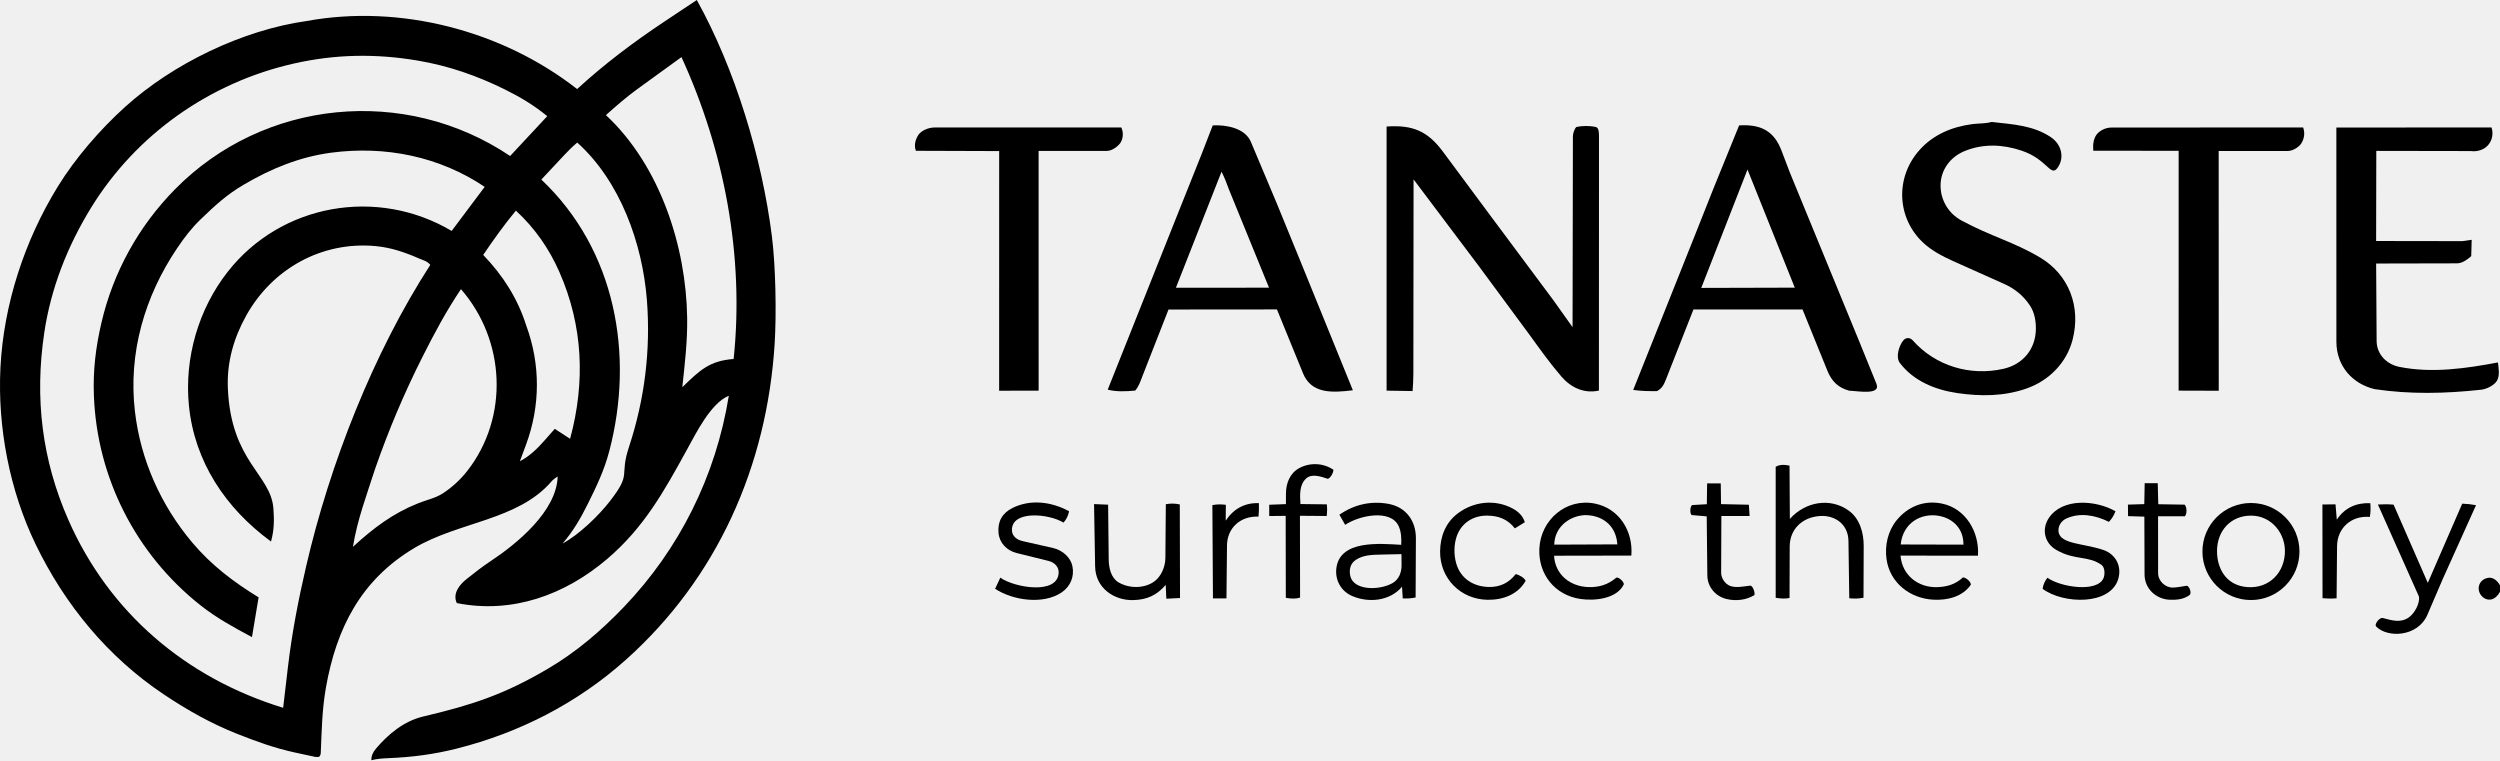
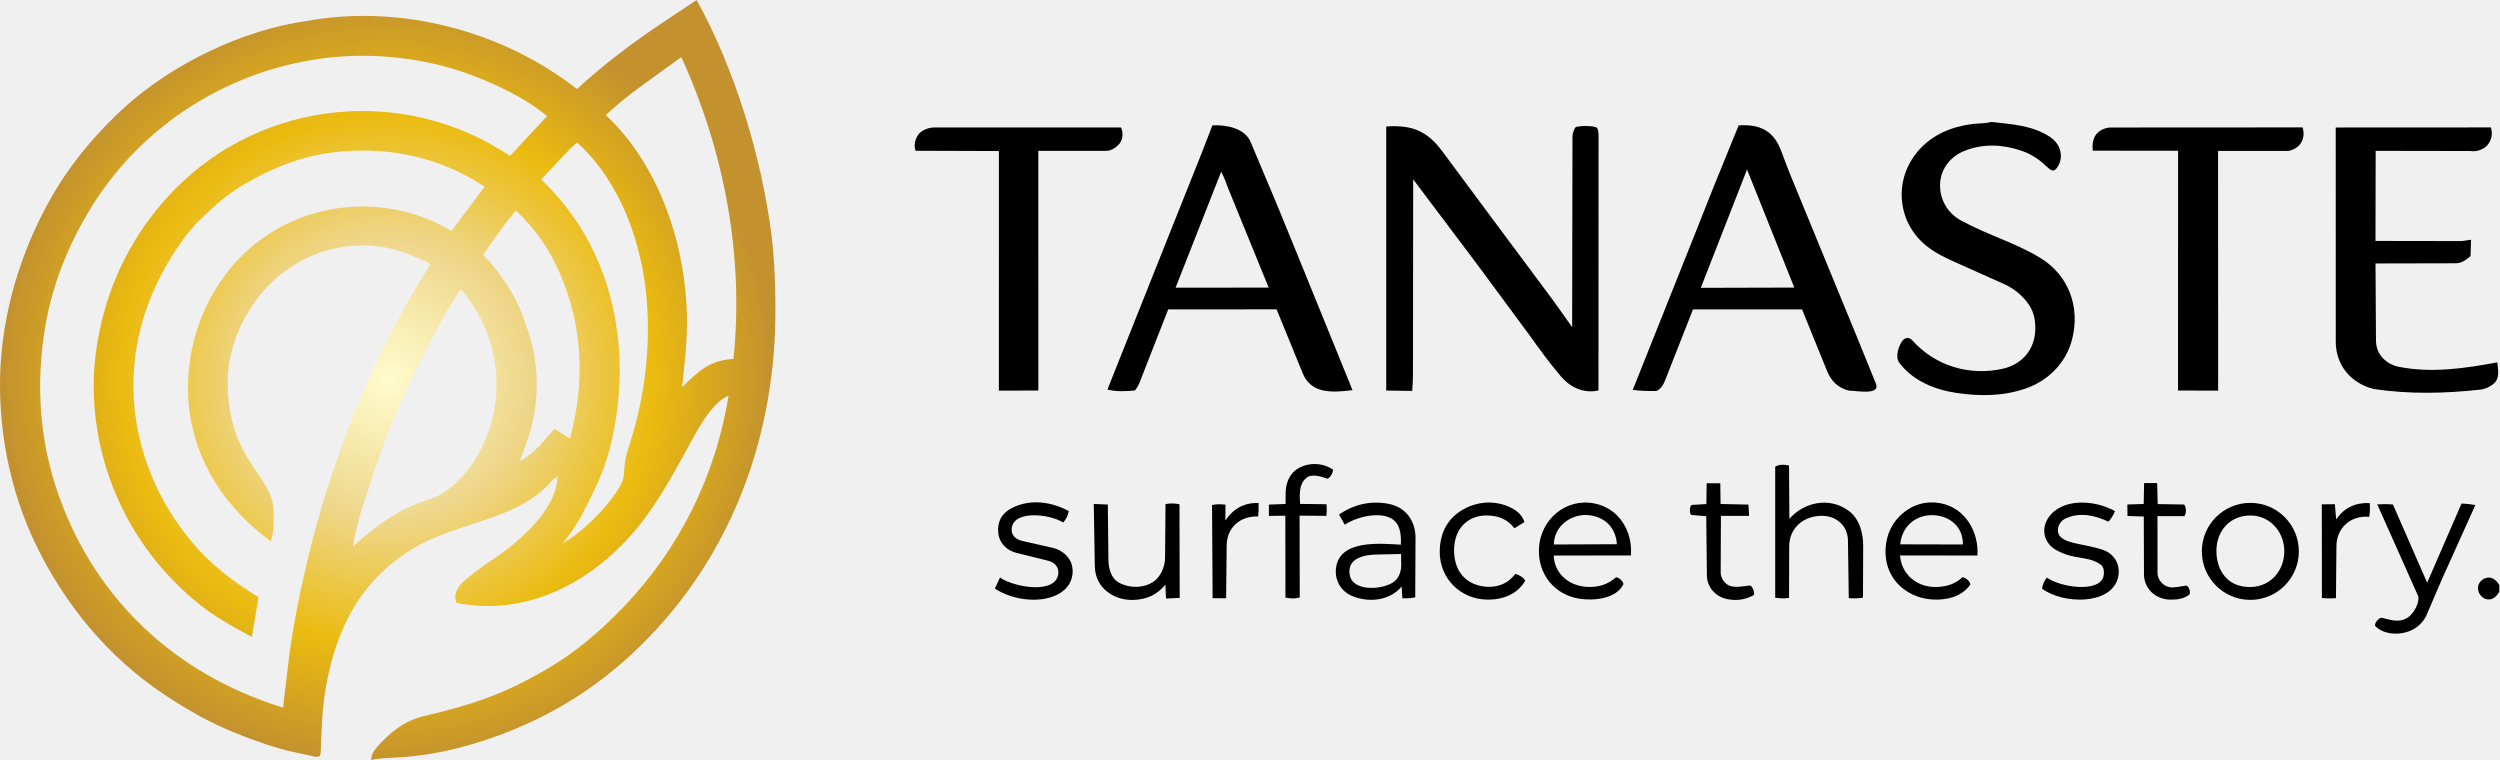
- <svg xmlns="http://www.w3.org/2000/svg" viewBox="0 0 1856.92 564.64">
-   <style>
-     path, polygon { fill: #000000; }
-     @media (prefers-color-scheme: dark) { path, polygon { fill: #ffffff; } }
-   </style>
+ <svg xmlns="http://www.w3.org/2000/svg" viewBox="0 0 1857.42 564.64">
+   <defs>
+     <style>
+       .cls-1 {
+         fill: currentColor;
+         stroke: #currentColor;
+         stroke-miterlimit: 10;
+       }
+ 
+       .cls-2 {
+         fill: url(#Gold_Radial);
+       }
+     </style>
+     <radialGradient id="Gold_Radial" data-name="Gold Radial" cx="288.05" cy="282.32" fx="288.05" fy="282.32" r="285.2" gradientUnits="userSpaceOnUse">
+       <stop offset="0" stop-color="#fffbcc" />
+       <stop offset=".11" stop-color="#faf1ba" />
+       <stop offset=".34" stop-color="#efd98e" />
+       <stop offset=".37" stop-color="#eed688" />
+       <stop offset=".69" stop-color="#ebbb10" />
+       <stop offset="1" stop-color="#c3922e" />
+     </radialGradient>
+   </defs>
  <g id="Logo">
-     <path d="M275.92,564.64h-.05c-.19-3.03,1.15-5.97,3.47-8.69,9.18-10.76,20.7-20.36,35.01-23.75,36.64-8.66,59.97-16.3,92.55-35.45,21.13-12.42,39.34-28,56.43-45.83,41.1-42.9,68.34-97.06,78.01-156.98-13.38,5.48-24.38,27.85-31.04,39.96-17.14,31.18-31.99,58.05-59.51,81.45-31.18,26.51-70.34,40.82-111.5,32.59-3.23-6.99,1.83-13.52,7.16-17.75,5.97-4.74,11.41-9.05,17.76-13.25,19.76-13.06,49.23-37.18,50.02-63.02-1.26.78-3.35,2.22-4.44,3.49-25.01,29.24-69.18,29.96-102.32,49.81-39.38,23.58-57.6,59.35-65.39,103.52-2.89,16.37-3.13,32.23-3.84,48.84-.03.61-.69,2.42-1.27,2.56s-2.17.2-2.87.05l-15.39-3.33c-14.74-3.19-28.46-8.19-42.42-13.72-19.55-7.73-37.08-17.64-54.63-29.37-41.51-27.74-73.4-66.43-95.16-111.4C7.15,364.37-1.9,317.3.33,273.02c2.37-46.91,17.88-94.25,42.54-134.33,13.13-21.34,31.36-42.36,49.95-59.19,35.5-32.13,87.25-57.22,135.11-63.92,69.18-12.61,145.07,7.02,200.73,50.57,20.57-18.84,41.9-34.85,64.56-49.94l24.34-16.2c28.49,51.25,48.37,117.15,55.74,175.17,2.85,22.44,3.49,57.87,2.08,80.21-5.74,90.81-42.61,174.08-110.81,234.94-35.87,32.01-78.73,53.94-125.3,65.7-17.2,4.34-33.47,6.41-50.91,7.11-4.31.17-8.86.54-12.44,1.52ZM335.48,171.54l24.53-32.75c-33.48-22.52-73.89-30.73-114.15-25.36-23.34,3.11-44.44,11.8-64.62,23.63-13.29,7.8-21.22,15.33-32.16,25.8-6.79,6.5-12.2,13.62-17.54,21.54-24.07,35.71-36.39,77.79-31.32,121.22,4.21,36.09,19.27,69.59,42.42,97.17,14.14,16.84,30.62,29.36,49.45,40.9l-4.94,29.53c-14.05-7.52-26.35-14.24-38.18-23.58-47.98-37.92-76.97-94.73-79.23-155.88-.7-18.83,1.35-35.64,5.55-53.8,8.72-37.69,27.59-71.78,54.59-99.26,65.91-67.07,170.88-77.34,249.03-24.83l27.57-29.58c-9.89-8.13-20.18-14.28-31.46-19.84-20.87-10.29-41.82-17.57-64.67-21.44-31.12-5.27-61-4.82-92.01,2.17-62.3,14.04-117.14,52.53-150.7,107.12-17.6,28.63-29.9,59.91-34.82,93.22-7.14,48.31-1.65,94.03,17.94,138.59,30.2,68.68,86.95,117.36,159.55,139.62l3.55-30.21c3.01-25.6,7.77-50.06,13.61-75.24,17.57-75.77,49.73-157.92,92.14-223.55-2.38-2.86-5.3-3.41-8.29-4.71-10.55-4.61-20.86-8.18-32.46-9.24-39.97-3.65-76.71,16.91-96.06,51.76-9.27,16.7-14.4,34.66-13.55,54.05,2.37,54.44,31.91,63.73,33.82,89.01.64,8.55.61,16.08-1.77,24.63-33.97-24.84-56.81-59.52-60.96-100.82-3.56-35.45,7.09-71.85,28.79-99.53,39.82-50.79,111.35-62.97,166.36-30.34ZM506.79,287.62c13.03-12.63,20.14-19.63,38.13-20.98,8.03-76.32-6.91-154.74-38.74-224.23l-32.7,23.7c-8.17,5.92-15.47,12.31-23.41,19.39,40.25,37.56,59.6,97.64,60.34,150.7.24,17.42-1.74,33.75-3.62,51.42ZM453.28,371.92c16.27-21.02,6.49-17.48,13.92-40.01,11.61-35.21,16.2-71.89,13.3-109.02-3.29-41.98-19.77-88.25-51.73-117-3.66,3.06-6.38,5.78-9.49,9.11l-17.2,18.37c55.33,52.33,69.21,130.45,50.45,201.8-3.74,14.22-9.58,26.36-16.01,39.27-5.31,10.68-10.74,20.05-18.66,29.29,12.4-6.69,26.97-20.87,35.43-31.8ZM404.61,326.99l7.46-8.47,11.38,7.4c11.41-42.14,9.64-83.85-7.94-123.86-7.63-17.36-18.2-32.61-32.32-45.62-9.02,10.91-16.59,21.58-24.27,32.91,14.8,15.39,25.6,32.43,31.96,52.48,10.68,28.94,10.48,59.85-.23,88.64l-4.51,12.14c7.36-3.87,12.98-9.37,18.48-15.62ZM310.32,373.94c6-2.49,12.89-3.81,18.47-7.4,6.81-4.39,13.25-10.29,18.24-16.69,31.15-39.89,28.51-97.04-4.65-135.08-11.29,16.86-19.75,32.82-28.33,49.83-13.84,27.36-25.39,54.78-35.49,83.79-6.18,19.31-13.14,37.54-16.42,57.79,15.54-14.26,29.94-24.97,48.18-32.24Z" />
+     <path class="cls-2" d="M275.92,564.64h-.05c-.19-3.03,1.15-5.97,3.47-8.69,9.18-10.76,20.7-20.36,35.01-23.75,36.64-8.66,59.97-16.3,92.55-35.45,21.13-12.42,39.34-28,56.43-45.83,41.1-42.9,68.34-97.06,78.01-156.98-13.38,5.48-24.38,27.85-31.04,39.96-17.14,31.18-31.99,58.05-59.51,81.45-31.18,26.51-70.34,40.82-111.5,32.59-3.23-6.99,1.83-13.52,7.16-17.75,5.97-4.74,11.41-9.05,17.76-13.25,19.76-13.06,49.23-37.18,50.02-63.02-1.26.78-3.35,2.22-4.44,3.49-25.01,29.24-69.18,29.96-102.32,49.81-39.38,23.58-57.6,59.35-65.39,103.52-2.89,16.37-3.13,32.23-3.84,48.84-.03.61-.69,2.42-1.27,2.56s-2.17.2-2.87.05l-15.39-3.33c-14.74-3.19-28.46-8.19-42.42-13.72-19.55-7.73-37.08-17.64-54.63-29.37-41.51-27.74-73.4-66.43-95.16-111.4C7.15,364.37-1.9,317.3.33,273.02c2.37-46.91,17.88-94.25,42.54-134.33,13.13-21.34,31.36-42.36,49.95-59.19,35.5-32.13,87.25-57.22,135.11-63.92,69.18-12.61,145.07,7.02,200.73,50.57,20.57-18.84,41.9-34.85,64.56-49.94l24.34-16.2c28.49,51.25,48.37,117.15,55.74,175.17,2.85,22.44,3.49,57.87,2.08,80.21-5.74,90.81-42.61,174.08-110.81,234.94-35.87,32.01-78.73,53.94-125.3,65.7-17.2,4.34-33.47,6.41-50.91,7.11-4.31.17-8.86.54-12.44,1.52ZM335.48,171.54l24.53-32.75c-33.48-22.52-73.89-30.73-114.15-25.36-23.34,3.11-44.44,11.8-64.62,23.63-13.29,7.8-21.22,15.33-32.16,25.8-6.79,6.5-12.2,13.62-17.54,21.54-24.07,35.71-36.39,77.79-31.32,121.22,4.21,36.09,19.27,69.59,42.42,97.17,14.14,16.84,30.62,29.36,49.45,40.9l-4.94,29.53c-14.05-7.52-26.35-14.24-38.18-23.58-47.98-37.92-76.97-94.73-79.23-155.88-.7-18.83,1.35-35.64,5.55-53.8,8.72-37.69,27.59-71.78,54.59-99.26,65.91-67.07,170.88-77.34,249.03-24.83l27.57-29.58c-9.89-8.13-20.18-14.28-31.46-19.84-20.87-10.29-41.82-17.57-64.67-21.44-31.12-5.27-61-4.82-92.01,2.17-62.3,14.04-117.14,52.53-150.7,107.12-17.6,28.63-29.9,59.91-34.82,93.22-7.14,48.31-1.65,94.03,17.94,138.59,30.2,68.68,86.95,117.36,159.55,139.62l3.55-30.21c3.01-25.6,7.77-50.06,13.61-75.24,17.57-75.77,49.73-157.92,92.14-223.55-2.38-2.86-5.3-3.41-8.29-4.71-10.55-4.61-20.86-8.18-32.46-9.24-39.97-3.65-76.71,16.91-96.06,51.76-9.27,16.7-14.4,34.66-13.55,54.05,2.37,54.44,31.91,63.73,33.82,89.01.64,8.55.61,16.08-1.77,24.63-33.97-24.84-56.81-59.52-60.96-100.82-3.56-35.45,7.09-71.85,28.79-99.53,39.82-50.79,111.35-62.97,166.36-30.34ZM506.79,287.62c13.03-12.63,20.14-19.63,38.13-20.98,8.03-76.32-6.91-154.74-38.74-224.23l-32.7,23.7c-8.17,5.92-15.47,12.31-23.41,19.39,40.25,37.56,59.6,97.64,60.34,150.7.24,17.42-1.74,33.75-3.62,51.42ZM453.28,371.92c16.27-21.02,6.49-17.48,13.92-40.01,11.61-35.21,16.2-71.89,13.3-109.02-3.29-41.98-19.77-88.25-51.73-117-3.66,3.06-6.38,5.78-9.49,9.11l-17.2,18.37c55.33,52.33,69.21,130.45,50.45,201.8-3.74,14.22-9.58,26.36-16.01,39.27-5.31,10.68-10.74,20.05-18.66,29.29,12.4-6.69,26.97-20.87,35.43-31.8ZM404.61,326.99l7.46-8.47,11.38,7.4c11.41-42.14,9.64-83.85-7.94-123.86-7.63-17.36-18.2-32.61-32.32-45.62-9.02,10.91-16.59,21.58-24.27,32.91,14.8,15.39,25.6,32.43,31.96,52.48,10.68,28.94,10.48,59.85-.23,88.64l-4.51,12.14c7.36-3.87,12.98-9.37,18.48-15.62ZM310.32,373.94c6-2.49,12.89-3.81,18.47-7.4,6.81-4.39,13.25-10.29,18.24-16.69,31.15-39.89,28.51-97.04-4.65-135.08-11.29,16.86-19.75,32.82-28.33,49.83-13.84,27.36-25.39,54.78-35.49,83.79-6.18,19.31-13.14,37.54-16.42,57.79,15.54-14.26,29.94-24.97,48.18-32.24Z" />
  </g>
  <g id="Text">
    <g id="Tanaste">
-       <path d="M1764.92,195.73l.36,57.53c.06,10.05,7.6,17.35,16.73,19.21,24.19,4.92,49.62,1.22,73.4-3.26.46,3.96,1.46,9.68-.61,13.37-2.02,3.61-7.77,6.44-11.9,6.89-26.74,2.92-52.8,3.49-79.06-.42-16.89-4.01-28.43-17.5-28.44-35.22l-.03-159.1,115.26-.06c1.62,4.98.31,9.99-2.79,13.38-3.02,3.3-8.02,4.82-12.67,4.15l-70.13-.12-.13,66.93,63.95.1,7.03-.99-.34,12.14c-2.94,2.54-6.58,5.34-10.69,5.35l-59.94.13Z" />
-       <path d="M1648.01,290.23l-29.8-.09.02-178.12-63.39-.08c-.42-4.36.13-8.61,2.21-11.64,2.13-3.11,6.7-5.56,11.23-5.56l142.42-.08c1.5,4.14.84,8.45-1.47,12.01-1.58,2.43-6.05,5.48-9.97,5.48h-51.3s.05,178.09.05,178.09Z" />
-       <path d="M1478.92,90.64h1c15.1,1.72,30.37,2.48,43.42,11.27,8.06,5.43,10.25,15.46,4.91,22.78-5.19,7.11-7.45-6.35-26.66-12.8-14.03-4.71-28.49-5.32-42.27.29-10.82,4.41-17.79,14.08-17.93,25.26-.14,10.79,5.6,20.98,15.55,26.35,21.8,11.78,38.8,15.84,58.31,27.45,21.54,12.82,30.53,36.57,24.21,61.06-4.43,17.15-17.46,30.5-34.62,36.41-16.55,5.69-33.57,5.8-51.07,3.24-16.32-2.38-32.42-8.94-42.59-22.32-3.47-4.57-.44-13.19,2.53-16.76,2.15-2.59,5.22-2.06,7.01-.05,16.94,19.08,42.71,26.71,67.39,21.12,14.36-3.25,23.83-14.48,24.06-29.33.1-6.33-.97-12.5-4.5-17.83-4.74-7.15-11.26-12.4-19.03-15.88l-32.32-14.46c-8.1-3.62-15.74-6.92-22.88-12.09-24.06-17.39-27.52-50.75-7.65-72.96,10.07-11.25,23.71-17.13,38.96-19.17,4.88-.65,9.89-.33,14.18-1.56Z" />
-       <path d="M1357.36,275.42l-18.49-45.55h-81.04s-20.46,52.06-20.46,52.06c-1.49,3.78-2.89,6.62-6.63,8.57-5.95.06-10.91.03-17.65-.84l45.57-114.26,14.25-35.9,14.68-36.09,4.17-10.25c15.16-.99,25.66,3.46,31.37,18.44l6.39,16.74,51.42,125.15,12.78,31.49c3.68,9.07-14.83,5.21-20.05,5.25-8.15-2.15-13.04-6.83-16.32-14.8ZM1333.11,213.66l-35.12-87.73-34.35,87.92,69.46-.19Z" />
-       <path d="M1187.68,101.39l-.06,181.06v7.66c-10.92,2.41-20.78-2.17-27.86-10.42-8.44-9.83-15.73-20-23.4-30.64l-38.14-51.67-48.27-64.14-.15,144.25c0,4.81-.26,8.38-.58,12.97l-19.3-.3V93.98c19.57-1.37,30.6,3.51,41.92,18.77l36.25,48.86,45.61,61.25,14.35,20.16.25-141.88c0-1.98,1.24-5.7,2.58-6.82,4.11-.94,10.11-1.05,14.53.06,2.09.52,2.28,3.99,2.28,7.01Z" />
-       <path d="M967.81,277.18l-19.34-47.35-80.54.07-19.34,49.4c-1.56,3.99-2.62,7.57-5.4,10.82-7.3.63-13.6.98-20.42-.69l51.15-128.39,18.58-46.52,8.28-21.38c10.17-.56,24.05,2.04,28.36,12.29l19.32,45.91,17.69,43.26,38.72,95.28c-15.37,1.89-30.75,2.8-37.08-12.69ZM942.6,213.69l-29.73-72.83c-1.67-4.73-3.37-9.03-5.56-13.31l-33.89,86.19,69.17-.06Z" />
-       <path d="M771.47,290.15l-29.34.07.02-178-61.84-.21c-1.5-3.68-.58-8.48,2.12-12.2,1.94-2.67,6.99-5.11,11.62-5.11h138.81c1.69,3.36,1.5,8.27-.72,11.49-1.69,2.45-6.06,5.9-9.99,5.9h-50.71s.02,178.06.02,178.06Z" />
+       <path class="cls-1" d="M1764.92,195.73l.36,57.53c.06,10.05,7.6,17.35,16.73,19.21,24.19,4.92,49.62,1.22,73.4-3.26.46,3.96,1.46,9.68-.61,13.37-2.02,3.61-7.77,6.44-11.9,6.89-26.74,2.92-52.8,3.49-79.06-.42-16.89-4.01-28.43-17.5-28.44-35.22l-.03-159.1,115.26-.06c1.62,4.98.31,9.99-2.79,13.38-3.02,3.3-8.02,4.82-12.67,4.15l-70.13-.12-.13,66.93,63.95.1,7.03-.99-.34,12.14c-2.94,2.54-6.58,5.34-10.69,5.35l-59.94.13Z" />
+       <path class="cls-1" d="M1648.01,290.23l-29.8-.09.02-178.12-63.39-.08c-.42-4.36.13-8.61,2.21-11.64,2.13-3.11,6.7-5.56,11.23-5.56l142.42-.08c1.5,4.14.84,8.45-1.47,12.01-1.58,2.43-6.05,5.48-9.97,5.48h-51.3s.05,178.09.05,178.09Z" />
+       <path class="cls-1" d="M1478.92,90.64h1c15.1,1.72,30.37,2.48,43.42,11.27,8.06,5.43,10.25,15.46,4.91,22.78-5.19,7.11-7.45-6.35-26.66-12.8-14.03-4.71-28.49-5.32-42.27.29-10.82,4.41-17.79,14.08-17.93,25.26-.14,10.79,5.6,20.98,15.55,26.35,21.8,11.78,38.8,15.84,58.31,27.45,21.54,12.82,30.53,36.57,24.21,61.06-4.43,17.15-17.46,30.5-34.62,36.41-16.55,5.69-33.57,5.8-51.07,3.24-16.32-2.38-32.42-8.94-42.59-22.32-3.47-4.57-.44-13.19,2.53-16.76,2.15-2.59,5.22-2.06,7.01-.05,16.94,19.08,42.71,26.71,67.39,21.12,14.36-3.25,23.83-14.48,24.06-29.33.1-6.33-.97-12.5-4.5-17.83-4.74-7.15-11.26-12.4-19.03-15.88l-32.32-14.46c-8.1-3.62-15.74-6.92-22.88-12.09-24.06-17.39-27.52-50.75-7.65-72.96,10.07-11.25,23.71-17.13,38.96-19.17,4.88-.65,9.89-.33,14.18-1.56Z" />
+       <path class="cls-1" d="M1357.36,275.42l-18.49-45.55h-81.04s-20.46,52.06-20.46,52.06c-1.49,3.78-2.89,6.62-6.63,8.57-5.95.06-10.91.03-17.65-.84l45.57-114.26,14.25-35.9,14.68-36.09,4.17-10.25c15.16-.99,25.66,3.46,31.37,18.44l6.39,16.74,51.42,125.15,12.78,31.49c3.68,9.07-14.83,5.21-20.05,5.25-8.15-2.15-13.04-6.83-16.32-14.8ZM1333.11,213.66l-35.12-87.73-34.35,87.92,69.46-.19Z" />
+       <path class="cls-1" d="M1187.68,101.39l-.06,181.06v7.66c-10.92,2.41-20.78-2.17-27.86-10.42-8.44-9.83-15.73-20-23.4-30.64l-38.14-51.67-48.27-64.14-.15,144.25c0,4.81-.26,8.38-.58,12.97l-19.3-.3V93.98c19.57-1.37,30.6,3.51,41.92,18.77l36.25,48.86,45.61,61.25,14.35,20.16.25-141.88c0-1.98,1.24-5.7,2.58-6.82,4.11-.94,10.11-1.05,14.53.06,2.09.52,2.28,3.99,2.28,7.01Z" />
+       <path class="cls-1" d="M967.81,277.18l-19.34-47.35-80.54.07-19.34,49.4c-1.56,3.99-2.62,7.57-5.4,10.82-7.3.63-13.6.98-20.42-.69l51.15-128.39,18.58-46.52,8.28-21.38c10.17-.56,24.05,2.04,28.36,12.29l19.32,45.91,17.69,43.26,38.72,95.28c-15.37,1.89-30.75,2.8-37.08-12.69ZM942.6,213.69l-29.73-72.83c-1.67-4.73-3.37-9.03-5.56-13.31l-33.89,86.19,69.17-.06Z" />
+       <path class="cls-1" d="M771.47,290.15l-29.34.07.02-178-61.84-.21c-1.5-3.68-.58-8.48,2.12-12.2,1.94-2.67,6.99-5.11,11.62-5.11h138.81c1.69,3.36,1.5,8.27-.72,11.49-1.69,2.45-6.06,5.9-9.99,5.9h-50.71s.02,178.06.02,178.06Z" />
    </g>
    <g id="Subtitle">
-       <path d="M1856.92,434.76v4.75c-1.96,3.6-5.12,6.6-9.31,5.74-3.64-.75-6.47-4.36-6.55-8.05-.09-4.07,2.96-7.58,7.45-8.06,3.5-.38,6.54,2.3,8.41,5.62Z" />
-       <path d="M1769.85,459.03c7.26,1.91,13.3,3.79,19.41-.48,4.02-2.81,8.25-10.15,7.47-15.41l-30.5-68.41c4.33-.24,7.8-.23,11.65.1l25.41,58.11,25.58-58.85c3.88.2,6.77.48,10.24,1.14l-24.66,54.72-11.43,26.63c-7.13,16.62-29.71,17.44-38.11,8.75-1.58-1.63,2.58-6.93,4.94-6.3Z" />
-       <path d="M1735.53,444.39c-3.41.29-6.6.26-10.43-.09l-.08-69.58,9.72-.11.97,11.37c6-9.07,14.74-12.63,24.89-12.24.3,3.75.26,6.87-.37,10.22-13.91-1.2-24.22,8.34-24.34,21.75l-.34,38.68Z" />
-       <path d="M1707.97,409.65c0,19.9-16.13,36.04-36.04,36.04s-36.04-16.13-36.04-36.04,16.13-36.04,36.04-36.04,36.04,16.13,36.04,36.04ZM1666.37,435.71c16.53,2.82,29.51-8.01,30.73-24.12,1.13-15.04-9.77-28.5-24.87-28.6-15.65-.1-25.62,11.66-25.5,26.63.1,12.51,6.41,23.82,19.64,26.08Z" />
-       <path d="M1623.91,435.1c2.23-.37,4.21,5.5,2.5,6.81-4.13,3.18-9.36,3.73-14.49,3.58-10.42-.31-18.99-8.17-19.02-18.81l-.14-42.94-12.11-.37-.09-8.55,12.14-.38.3-15.56,9.7.04.4,15.6,19.62.32c1.7,1.94,1.81,6.83.14,8.63l-19.92.02.04,42.2c0,5.85,5.29,10.86,11,10.74,2.92-.06,6.64-.78,9.92-1.32Z" />
-       <path d="M1573.47,429.68c-5.52,20.11-40.92,19.18-56.3,7.67.4-2.98,1.72-5.95,3.6-8.21,9.94,7.11,37.15,11.16,41.68.21,1.13-2.73,1.01-7.91-1.44-9.69-9.93-7.21-19.73-3.16-33.68-11.21-8.69-5.01-11.16-15.37-5.41-23.85,10.03-14.79,34.48-13.33,49.39-4.86-1.16,3.14-2.84,5.8-4.88,7.86-10.3-5.06-21.59-7.08-31.73-2.41-3.88,1.78-6.23,5.92-5.67,9.88,1.3,9.19,18.63,8.45,33.18,13.39,9.12,3.1,13.85,11.81,11.26,21.24Z" />
-       <path d="M1458.04,428.87c2.38.16,5.84,3.16,5.86,5.42-6.18,8.96-17.37,11.73-28.01,11.13-17.29-.98-32.1-12.54-34.62-29.97-1.48-10.29,1.05-21.1,7.42-28.94,8.39-10.33,20.54-15.26,33.92-12.43,17.44,3.68,27.72,21.02,26.56,38.66l-57.53-.05c1.19,14.63,13.18,23.89,27.29,23.42,7.08-.24,13.44-1.96,19.1-7.24ZM1458.37,404.54c.17-11.77-7.7-19.43-18.08-21.36-13.07-2.43-26.81,4.93-28.52,21.24l46.6.12Z" />
-       <path d="M1373.58,444.39l-.61-42.64c-.17-12.13-9.74-19.17-21.05-18.48-12.86.78-22.54,9.47-22.59,22.67l-.12,38.25c-3.18.57-6.28.51-10.29-.16v-97.32c3.01-1.76,6.38-1.67,10.28-.85l.24,39.58c11.48-12.88,30.06-16.07,43.78-6.14,8.21,5.94,11.11,16.51,11.07,26.26l-.14,38.42c-3.26.66-6.44.74-10.59.42Z" />
-       <path d="M1299.94,434.99c1.93-.13,3.75,5.01,3.22,7.01-6.1,3.71-13.65,4.62-20.74,2.93-7.94-1.9-14.16-8.73-14.26-17.46l-.47-43.93-10.85-.94c-1.93-.17-1.65-7.36.31-7.47l10.63-.62.21-15.44h10.13s.2,15.38.2,15.38l20.69.44.54,8.38h-20.97s-.17,42.09-.17,42.09c-.02,3.97,2.87,8.5,6.75,9.87,4.41,1.55,9.42.4,14.75-.23Z" />
-       <path d="M1200.35,429.19c1.58-1.23,6.55,3.35,5.66,5.12-5.33,10.46-21.4,12.16-32.16,10.58-18.95-2.8-31.4-18.39-30.46-37.51,1.04-21.26,19.94-37.68,41.38-33.31,17.87,3.64,28.41,20.38,26.94,38.6l-57.4.1c.76,14.22,12.2,22.94,25.62,23.3,7.6.2,14.15-1.59,20.43-6.87ZM1201.31,404.33c-1-14.86-12.15-21.94-24.45-21.71-12.14.83-22.22,9.56-22.4,21.92l46.85-.2Z" />
-       <path d="M1081.66,418.55c3.31,11.48,13.12,17.25,24.26,17.44,8.1.14,14.8-2.95,19.86-9.53,2.75.53,6.4,2.66,7.43,4.96-5.84,10.25-17.01,14.26-28.28,14.08-20.08-.31-35.42-15.89-35.27-35.83.09-11.26,4.08-21.46,13.07-28.28,11.9-9.03,27.86-10.75,40.98-3.6,4.27,2.33,7.47,5.54,8.89,10.09l-7.4,4.59c-5.41-6.88-12.06-9.33-20.31-9.49-10.5-.2-19.64,5.44-23.01,15.74-1.97,6-2.1,13.31-.22,19.83Z" />
-       <path d="M1004.27,442.67c-8.49-3.71-12.66-12.07-11.69-20.44,2.47-21.48,32.67-18.4,48.2-17.56.27-4.77-.03-9.94-1.98-14.04-6.03-12.64-29.14-7.85-39.67-.79l-4.27-7.54c10.98-7.59,23.46-10.43,36.48-8.04s20.4,12.67,20.34,25.54l-.21,43.99c-3.27.71-6.12.83-9.56.7l-.53-8.69c-9.13,10.85-25.08,12.11-37.11,6.86ZM1034.18,433.22c5.01-2.76,6.92-8.36,6.86-13.48l-.09-8.15-16.08.36c-6.24.14-12.54.4-17.8,3.89-4.07,2.71-5.22,7.2-4.07,12.14,2.45,10.52,21.06,10.8,31.18,5.23Z" />
-       <path d="M965.55,383.14l.11,60.75c-3.26.98-6.42.88-10.6.15l-.1-60.88-12.22.13v-8.38s12.4-.47,12.4-.47l.03-7.91c.03-7.55,2.89-15.01,9.77-18.78,7.96-4.36,17.94-3.96,25.49,1.18-.05,2.32-2.13,6.09-4.15,6.74-5.26-1.78-12.14-4.16-16.33-.08-4.97,4.84-4.4,12.17-4.03,18.8l19.58.23c.37,2.34.29,5.4-.07,8.64l-19.87-.15Z" />
-       <path d="M910.98,444.49l-10.04-.04-.43-69.25c2.96-.67,6.66-.7,10.01-.24l-.11,11.77c5.78-8.75,14.08-13.42,24.65-13,.13,3.33.05,6.4-.28,10-13.33-.58-23.26,8.3-23.4,21.34l-.41,39.41Z" />
-       <path d="M813.42,420.85l-.79-46.43,10.45.44.44,40.91c.07,6.12,1.77,13.56,7.33,16.82,7.8,4.58,18.84,4.68,26.36-.57,5.17-3.61,8.35-11.05,8.4-17.45l.33-40.04c3.34-.67,6.59-.66,10.37.13l.17,69.54-10.17.51-.46-10.26c-6.56,7.66-13.86,10.99-24,11.28-14.41.41-28.15-9.01-28.42-24.88Z" />
-       <path d="M739.14,437.34l3.85-8.26c10.53,7.46,43.04,13.04,43.35-3.93.08-4.1-3.04-7.41-7.51-8.51l-23.66-5.86c-7.54-1.87-12.86-7.67-13.5-14.89-.76-8.53,2.69-14.72,10.36-18.57,13.16-6.6,28.69-4.83,42.05,2.41-.62,3.24-1.96,6.03-4.13,8.46-11.15-6.85-38.99-9.27-38.3,5.91.19,4.09,3.54,6.82,7.87,7.8l22.64,5.14c7.31,1.66,13.07,7.2,14.38,13.44,1.63,7.79-1.46,15.17-8.11,19.63-13.44,9.02-35.87,6.04-49.3-2.78Z" />
+       <path class="cls-1" d="M1856.92,434.76v4.75c-1.96,3.6-5.12,6.6-9.31,5.74-3.64-.75-6.47-4.36-6.55-8.05-.09-4.07,2.96-7.58,7.45-8.06,3.5-.38,6.54,2.3,8.41,5.62Z" />
+       <path class="cls-1" d="M1769.85,459.03c7.26,1.91,13.3,3.79,19.41-.48,4.02-2.81,8.25-10.15,7.47-15.41l-30.5-68.41c4.33-.24,7.8-.23,11.65.1l25.41,58.11,25.58-58.85c3.88.2,6.77.48,10.24,1.14l-24.66,54.72-11.43,26.63c-7.13,16.62-29.71,17.44-38.11,8.75-1.58-1.63,2.58-6.93,4.94-6.3Z" />
+       <path class="cls-1" d="M1735.53,444.39c-3.41.29-6.6.26-10.43-.09l-.08-69.58,9.72-.11.97,11.37c6-9.07,14.74-12.63,24.89-12.24.3,3.75.26,6.87-.37,10.22-13.91-1.2-24.22,8.34-24.34,21.75l-.34,38.68Z" />
+       <path class="cls-1" d="M1707.97,409.65c0,19.9-16.13,36.04-36.04,36.04s-36.04-16.13-36.04-36.04,16.13-36.04,36.04-36.04,36.04,16.13,36.04,36.04ZM1666.37,435.71c16.53,2.82,29.51-8.01,30.73-24.12,1.13-15.04-9.77-28.5-24.87-28.6-15.65-.1-25.62,11.66-25.5,26.63.1,12.51,6.41,23.82,19.64,26.08Z" />
+       <path class="cls-1" d="M1623.91,435.1c2.23-.37,4.21,5.5,2.5,6.81-4.13,3.18-9.36,3.73-14.49,3.58-10.42-.31-18.99-8.17-19.02-18.81l-.14-42.94-12.11-.37-.09-8.55,12.14-.38.3-15.56,9.7.04.4,15.6,19.62.32c1.7,1.94,1.81,6.83.14,8.63l-19.92.02.04,42.2c0,5.85,5.29,10.86,11,10.74,2.92-.06,6.64-.78,9.92-1.32Z" />
+       <path class="cls-1" d="M1573.47,429.68c-5.52,20.11-40.92,19.18-56.3,7.67.4-2.98,1.72-5.95,3.6-8.21,9.94,7.11,37.15,11.16,41.68.21,1.13-2.73,1.01-7.91-1.44-9.69-9.93-7.21-19.73-3.16-33.68-11.21-8.69-5.01-11.16-15.37-5.41-23.85,10.03-14.79,34.48-13.33,49.39-4.86-1.16,3.14-2.84,5.8-4.88,7.86-10.3-5.06-21.59-7.08-31.73-2.41-3.88,1.78-6.23,5.92-5.67,9.88,1.3,9.19,18.63,8.45,33.18,13.39,9.12,3.1,13.85,11.81,11.26,21.24Z" />
+       <path class="cls-1" d="M1458.04,428.87c2.38.16,5.84,3.16,5.86,5.42-6.18,8.96-17.37,11.73-28.01,11.13-17.29-.98-32.1-12.54-34.62-29.97-1.48-10.29,1.05-21.1,7.42-28.94,8.39-10.33,20.54-15.26,33.92-12.43,17.44,3.68,27.72,21.02,26.56,38.66l-57.53-.05c1.19,14.63,13.18,23.89,27.29,23.42,7.08-.24,13.44-1.96,19.1-7.24ZM1458.37,404.54c.17-11.77-7.7-19.43-18.08-21.36-13.07-2.43-26.81,4.93-28.52,21.24l46.6.12Z" />
+       <path class="cls-1" d="M1373.58,444.39l-.61-42.64c-.17-12.13-9.74-19.17-21.05-18.48-12.86.78-22.54,9.47-22.59,22.67l-.12,38.25c-3.18.57-6.28.51-10.29-.16v-97.32c3.01-1.76,6.38-1.67,10.28-.85l.24,39.58c11.48-12.88,30.06-16.07,43.78-6.14,8.21,5.94,11.11,16.51,11.07,26.26l-.14,38.42c-3.26.66-6.44.74-10.59.42Z" />
+       <path class="cls-1" d="M1299.94,434.99c1.93-.13,3.75,5.01,3.22,7.01-6.1,3.71-13.65,4.62-20.74,2.93-7.94-1.9-14.16-8.73-14.26-17.46l-.47-43.93-10.85-.94c-1.93-.17-1.65-7.36.31-7.47l10.63-.62.21-15.44h10.13s.2,15.38.2,15.38l20.69.44.54,8.38h-20.97s-.17,42.09-.17,42.09c-.02,3.97,2.87,8.5,6.75,9.87,4.41,1.55,9.42.4,14.75-.23Z" />
+       <path class="cls-1" d="M1200.35,429.19c1.58-1.23,6.55,3.35,5.66,5.12-5.33,10.46-21.4,12.16-32.16,10.58-18.95-2.8-31.4-18.39-30.46-37.51,1.04-21.26,19.94-37.68,41.38-33.31,17.87,3.64,28.41,20.38,26.94,38.6l-57.4.1c.76,14.22,12.2,22.94,25.62,23.3,7.6.2,14.15-1.59,20.43-6.87ZM1201.31,404.33c-1-14.86-12.15-21.94-24.45-21.71-12.14.83-22.22,9.56-22.4,21.92l46.85-.2Z" />
+       <path class="cls-1" d="M1081.66,418.55c3.31,11.48,13.12,17.25,24.26,17.44,8.1.14,14.8-2.95,19.86-9.53,2.75.53,6.4,2.66,7.43,4.96-5.84,10.25-17.01,14.26-28.28,14.08-20.08-.31-35.42-15.89-35.27-35.83.09-11.26,4.08-21.46,13.07-28.28,11.9-9.03,27.86-10.75,40.98-3.6,4.27,2.33,7.47,5.54,8.89,10.09l-7.4,4.59c-5.41-6.88-12.06-9.33-20.31-9.49-10.5-.2-19.64,5.44-23.01,15.74-1.97,6-2.1,13.31-.22,19.83Z" />
+       <path class="cls-1" d="M1004.27,442.67c-8.49-3.71-12.66-12.07-11.69-20.44,2.47-21.48,32.67-18.4,48.2-17.56.27-4.77-.03-9.94-1.98-14.04-6.03-12.64-29.14-7.85-39.67-.79l-4.27-7.54c10.98-7.59,23.46-10.43,36.48-8.04s20.4,12.67,20.34,25.54l-.21,43.99c-3.27.71-6.12.83-9.56.7l-.53-8.69c-9.13,10.85-25.08,12.11-37.11,6.86ZM1034.18,433.22c5.01-2.76,6.92-8.36,6.86-13.48l-.09-8.15-16.08.36c-6.24.14-12.54.4-17.8,3.89-4.07,2.71-5.22,7.2-4.07,12.14,2.45,10.52,21.06,10.8,31.18,5.23Z" />
+       <path class="cls-1" d="M965.55,383.14l.11,60.75c-3.26.98-6.42.88-10.6.15l-.1-60.88-12.22.13v-8.38s12.4-.47,12.4-.47l.03-7.91c.03-7.55,2.89-15.01,9.77-18.78,7.96-4.36,17.94-3.96,25.49,1.18-.05,2.32-2.13,6.09-4.15,6.74-5.26-1.78-12.14-4.16-16.33-.08-4.97,4.84-4.4,12.17-4.03,18.8l19.58.23c.37,2.34.29,5.4-.07,8.64l-19.87-.15Z" />
+       <path class="cls-1" d="M910.98,444.49l-10.04-.04-.43-69.25c2.96-.67,6.66-.7,10.01-.24l-.11,11.77c5.78-8.75,14.08-13.42,24.65-13,.13,3.33.05,6.4-.28,10-13.33-.58-23.26,8.3-23.4,21.34l-.41,39.41Z" />
+       <path class="cls-1" d="M813.42,420.85l-.79-46.43,10.45.44.44,40.91c.07,6.12,1.77,13.56,7.33,16.82,7.8,4.58,18.84,4.68,26.36-.57,5.17-3.61,8.35-11.05,8.4-17.45l.33-40.04c3.34-.67,6.59-.66,10.37.13l.17,69.54-10.17.51-.46-10.26c-6.56,7.66-13.86,10.99-24,11.28-14.41.41-28.15-9.01-28.42-24.88Z" />
+       <path class="cls-1" d="M739.14,437.34l3.85-8.26c10.53,7.46,43.04,13.04,43.35-3.93.08-4.1-3.04-7.41-7.51-8.51l-23.66-5.86c-7.54-1.87-12.86-7.67-13.5-14.89-.76-8.53,2.69-14.72,10.36-18.57,13.16-6.6,28.69-4.83,42.05,2.41-.62,3.24-1.96,6.03-4.13,8.46-11.15-6.85-38.99-9.27-38.3,5.91.19,4.09,3.54,6.82,7.87,7.8l22.64,5.14c7.31,1.66,13.07,7.2,14.38,13.44,1.63,7.79-1.46,15.17-8.11,19.63-13.44,9.02-35.87,6.04-49.3-2.78Z" />
    </g>
  </g>
</svg>
